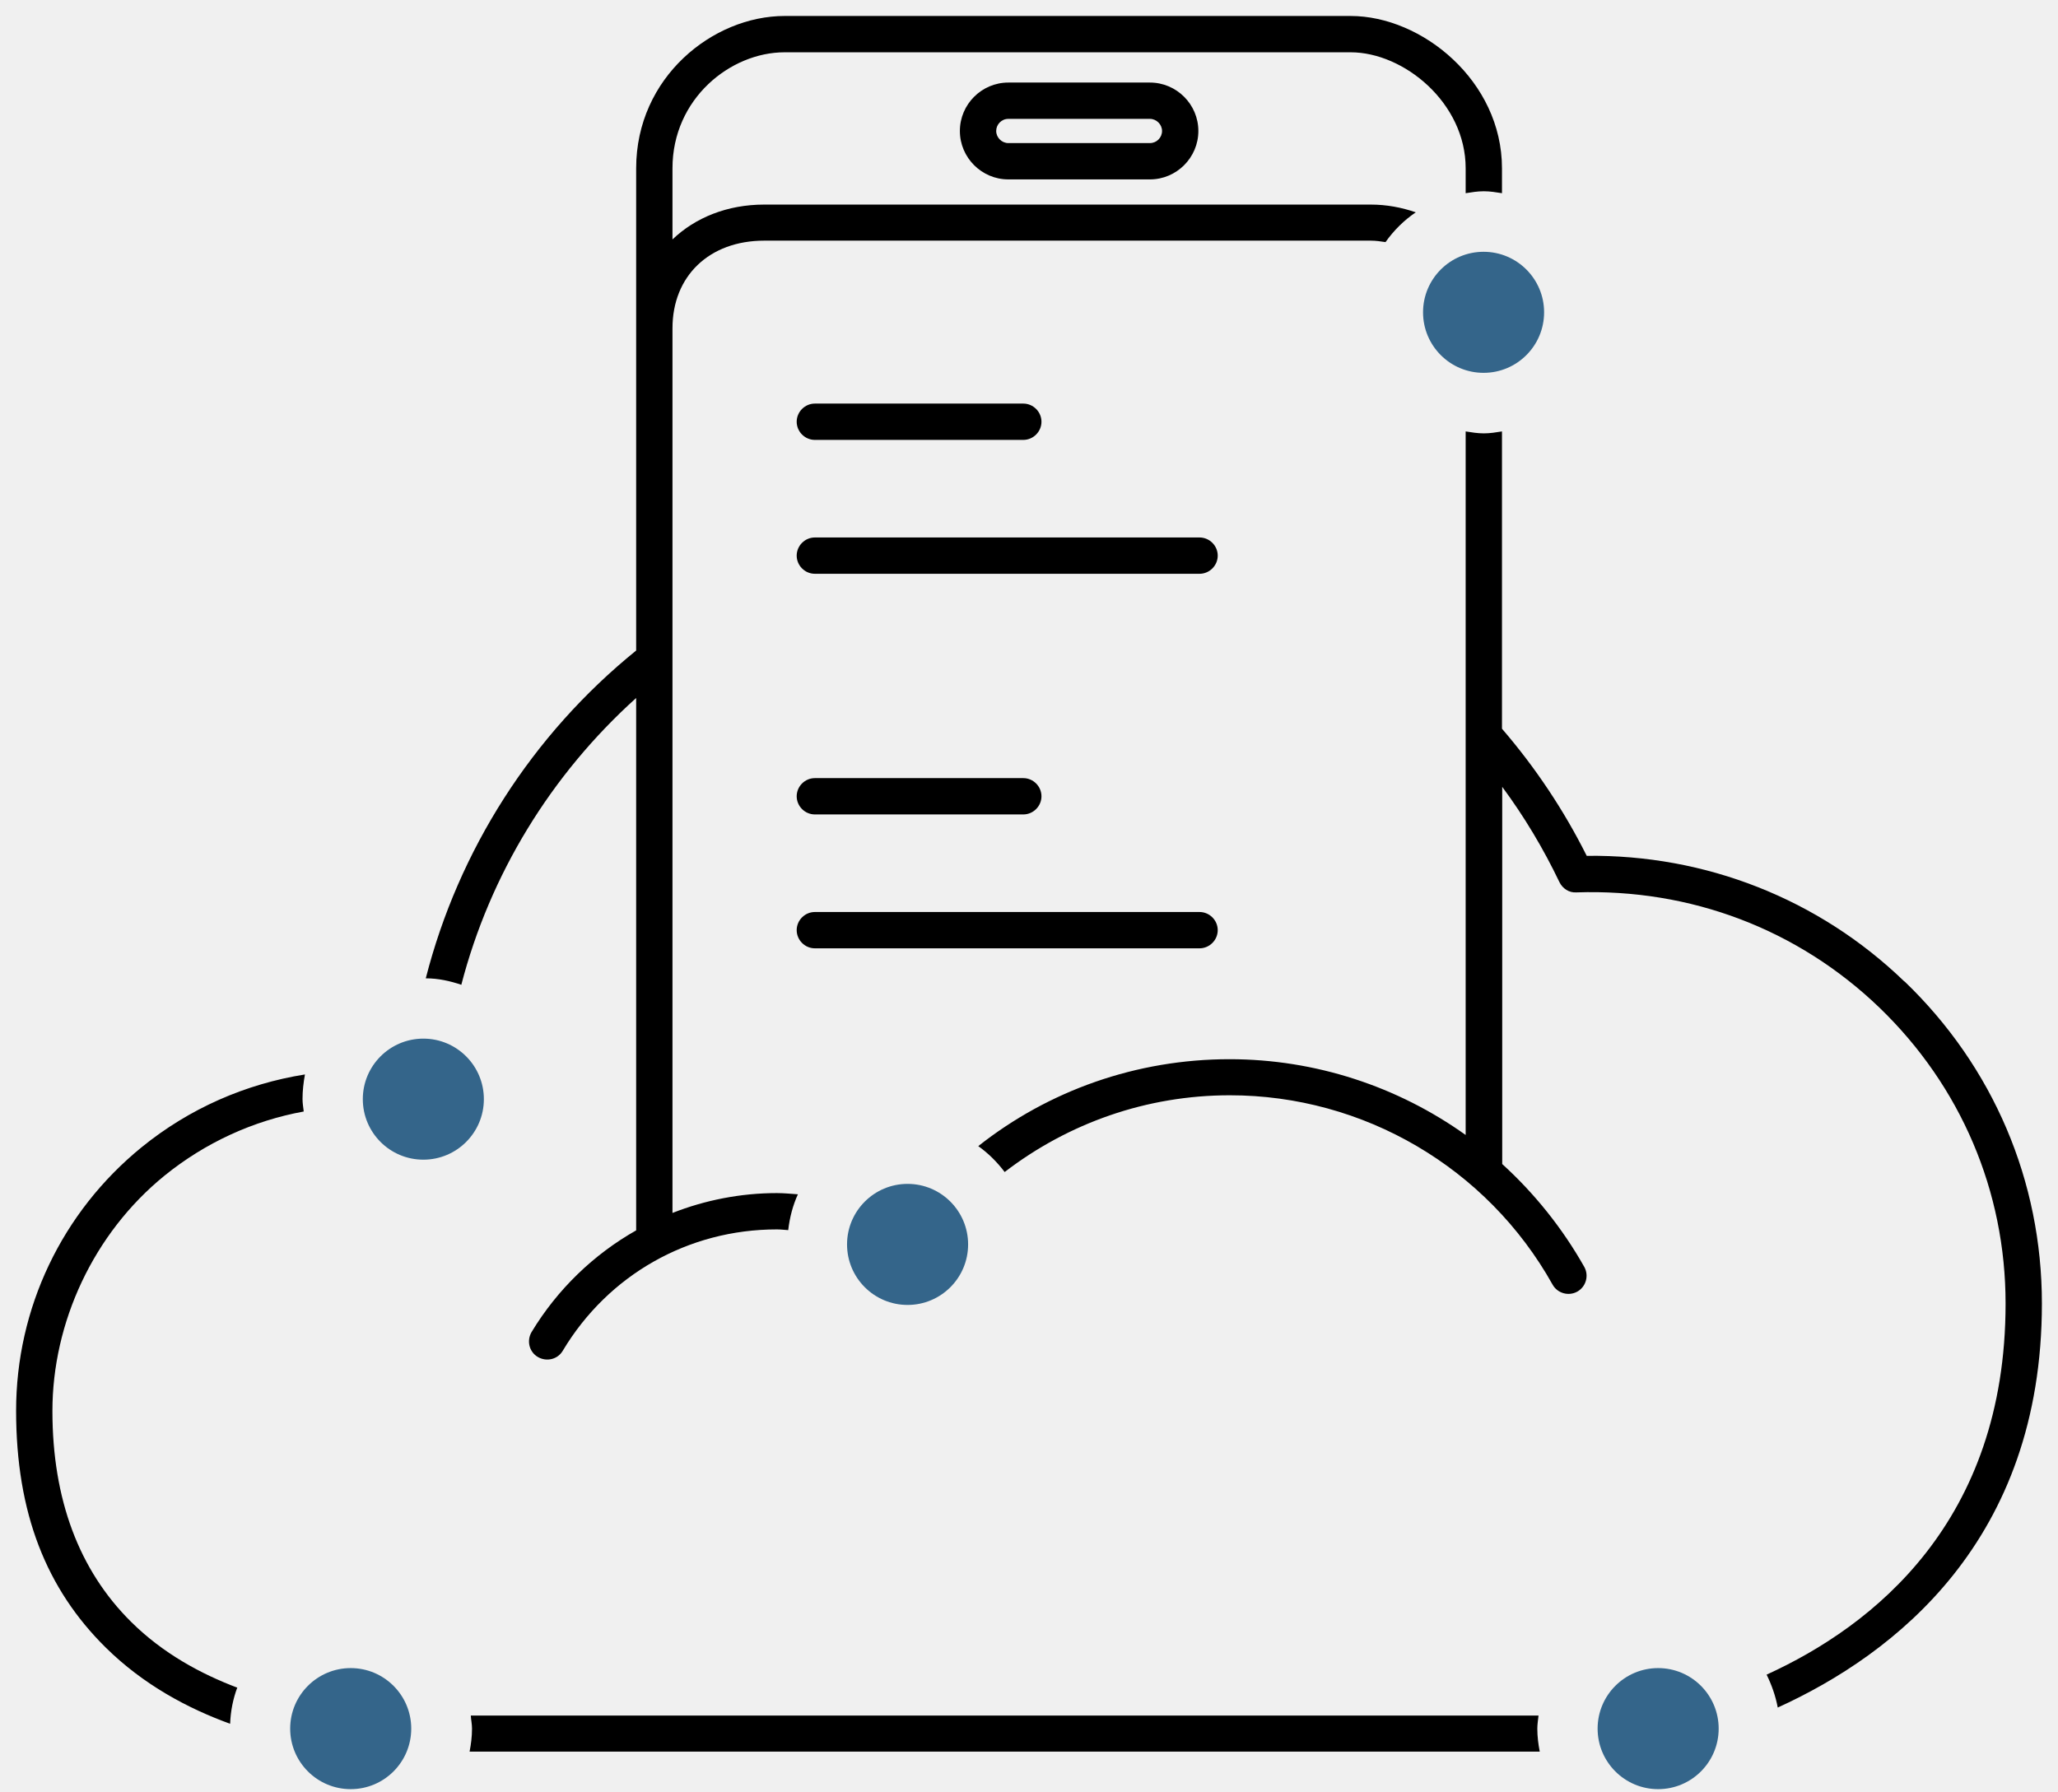
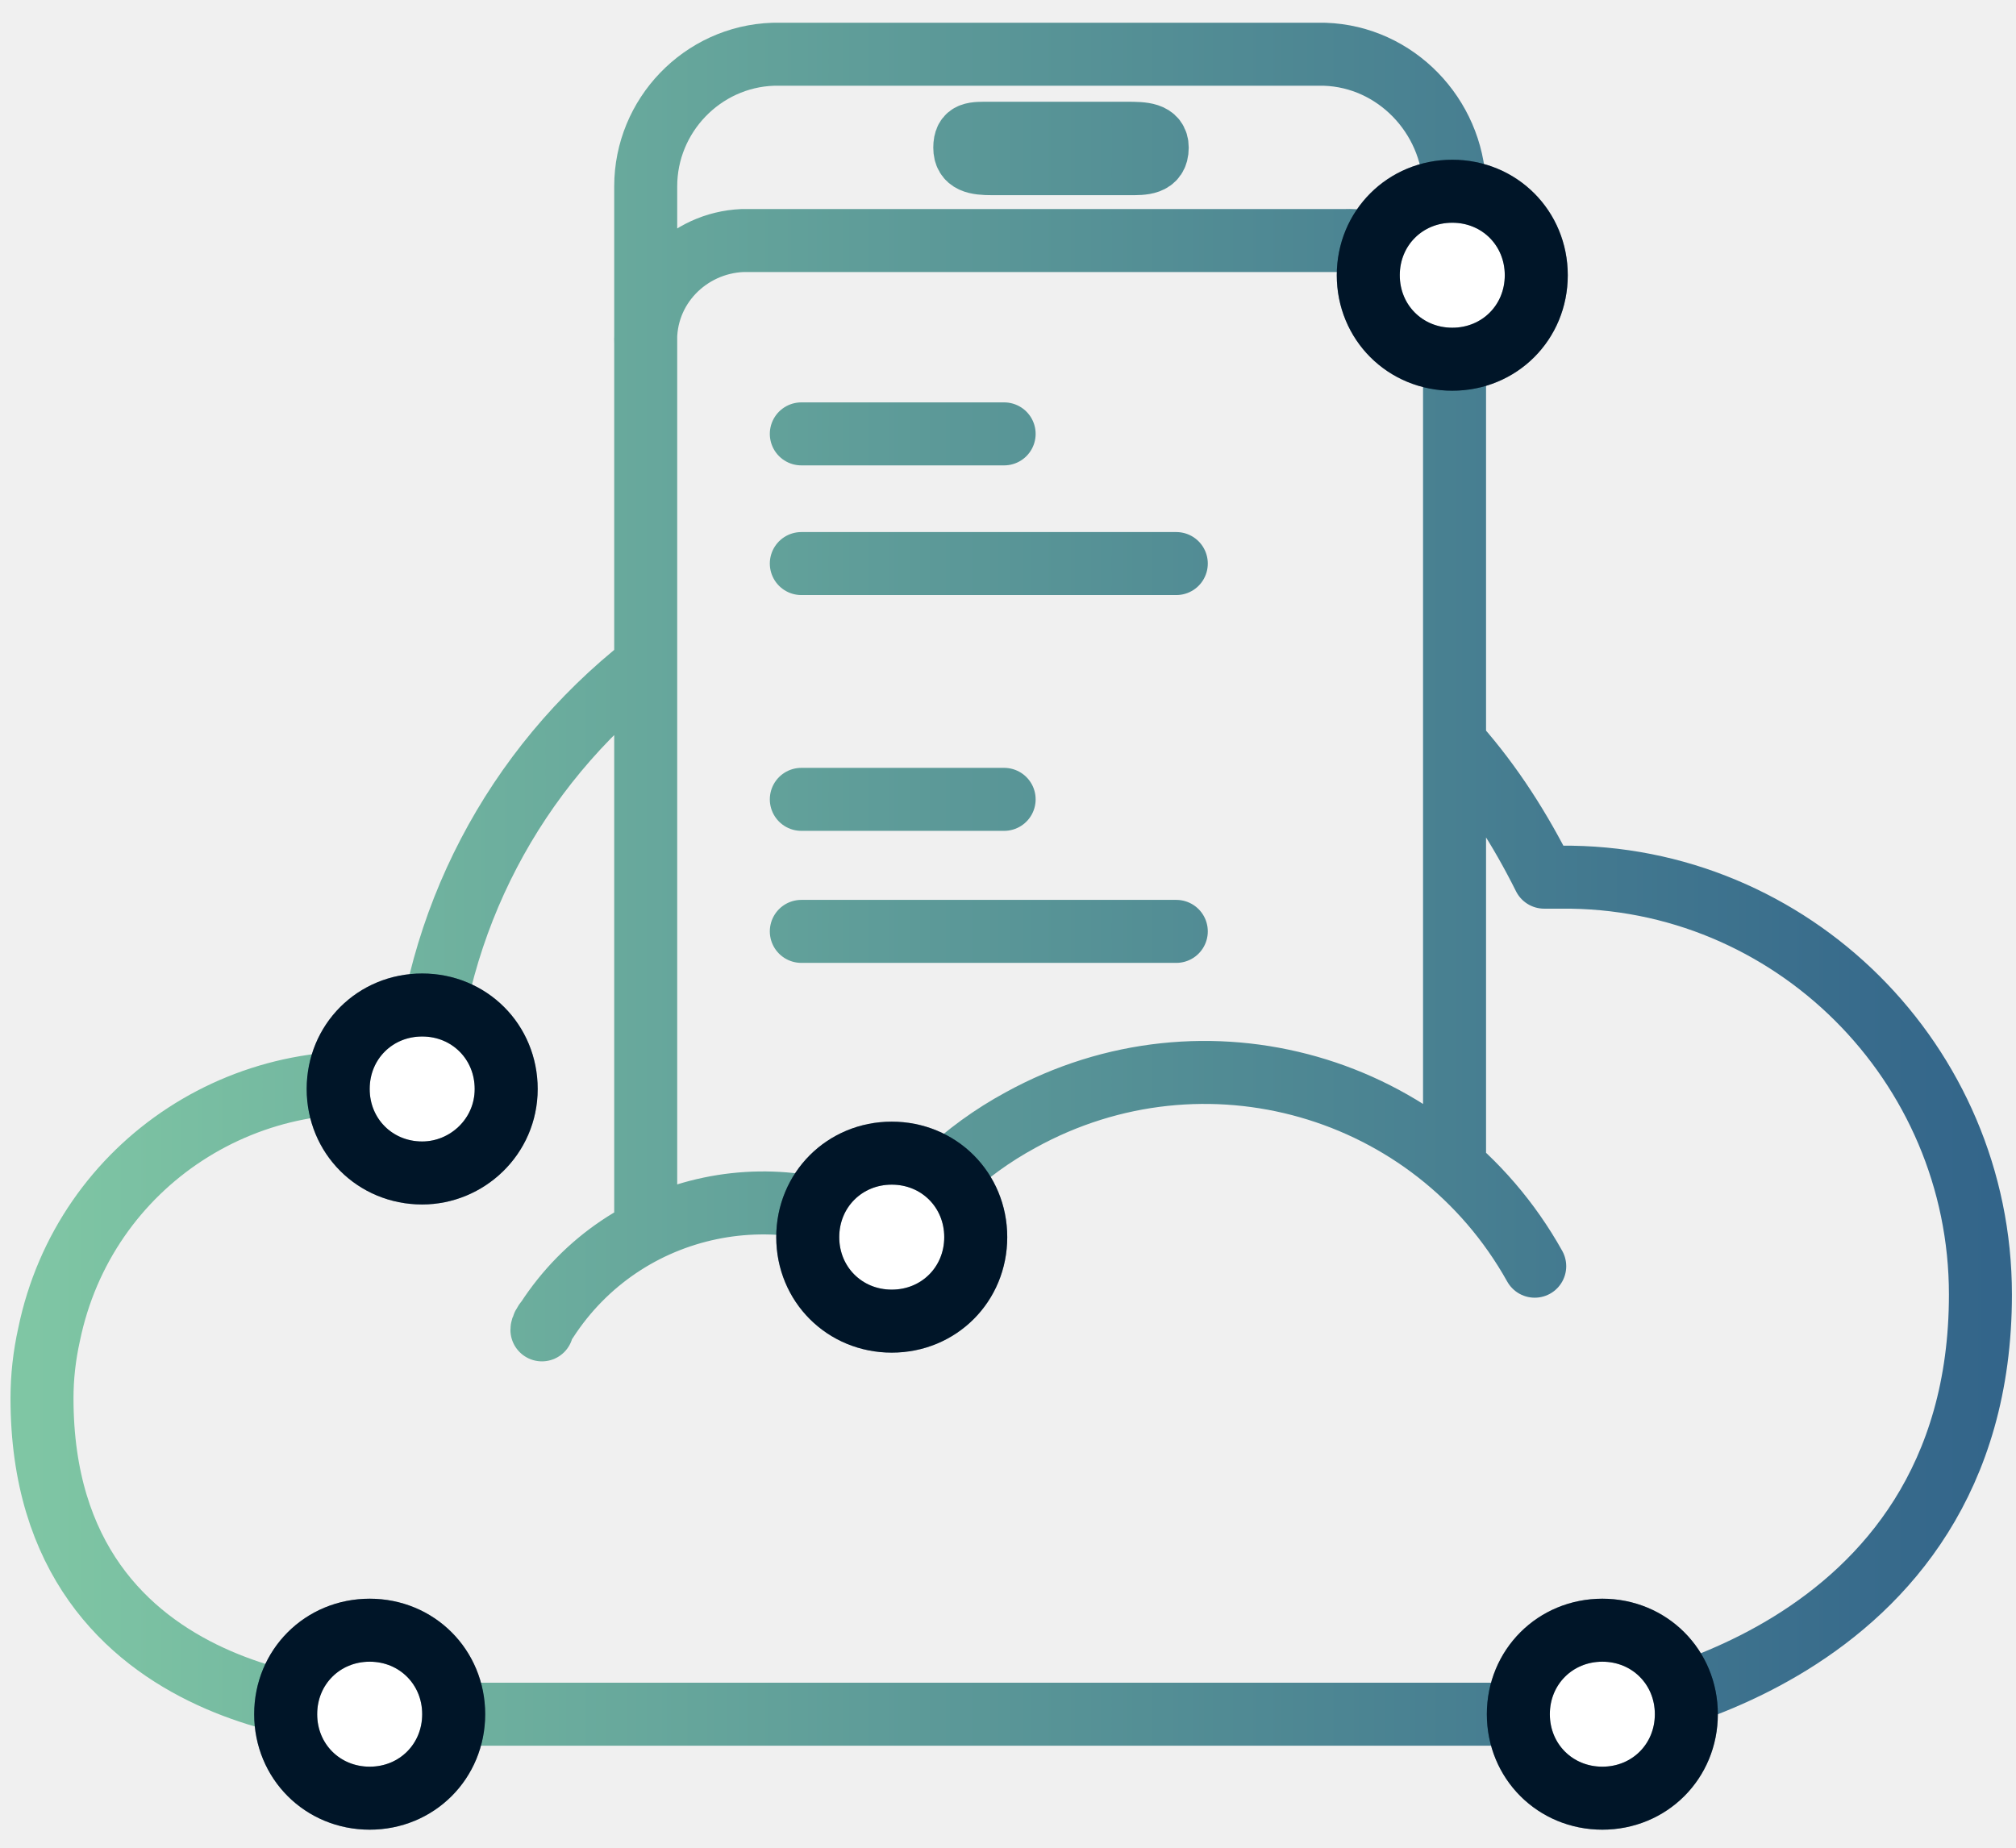
- <svg xmlns="http://www.w3.org/2000/svg" width="85" height="74" viewBox="0 0 85 74" fill="none">
-   <g id="app_maintenance">
-     <path id="shape" d="M63.545 70.86C63.525 71.04 63.495 71.22 63.495 71.4C63.495 71.73 63.535 72.04 63.595 72.35H19.395C19.455 72.04 19.495 71.73 19.495 71.4C19.495 71.21 19.455 71.04 19.445 70.86H63.555H63.545ZM47.495 3.41C48.595 3.41 49.495 4.31 49.495 5.41C49.495 6.51 48.595 7.41 47.495 7.41H41.645C40.545 7.41 39.645 6.51 39.645 5.41C39.645 4.31 40.545 3.41 41.645 3.41H47.495ZM47.495 4.91H41.645C41.365 4.91 41.145 5.14 41.145 5.41C41.145 5.68 41.375 5.91 41.645 5.91H47.495C47.775 5.91 47.995 5.68 47.995 5.41C47.995 5.14 47.765 4.91 47.495 4.91ZM19.055 40.67C20.235 36.13 22.745 32.01 26.275 28.83V50.82C24.525 51.81 23.025 53.25 21.955 55.02C21.745 55.38 21.855 55.84 22.215 56.05C22.575 56.26 23.035 56.15 23.245 55.79C25.125 52.65 28.435 50.78 32.085 50.78C32.245 50.78 32.395 50.8 32.555 50.81C32.615 50.29 32.745 49.79 32.955 49.33C32.665 49.31 32.375 49.28 32.085 49.28C30.595 49.28 29.125 49.57 27.775 50.1V13.56C27.775 11.4 29.295 9.94 31.565 9.94H56.615C56.825 9.94 57.025 9.97 57.225 10C57.565 9.52 57.985 9.1 58.475 8.77C57.895 8.57 57.275 8.45 56.615 8.45H31.565C30.035 8.45 28.715 8.99 27.775 9.89V6.95C27.775 4.08 30.165 2.16 32.405 2.16H55.785C57.985 2.16 60.535 4.25 60.535 6.95V7.98C60.785 7.94 61.025 7.9 61.285 7.9C61.545 7.9 61.785 7.94 62.035 7.98V6.95C62.035 3.35 58.735 0.66 55.785 0.66H32.405C29.445 0.66 26.275 3.19 26.275 6.95V26.87C21.965 30.36 18.935 35.13 17.585 40.41C18.105 40.41 18.595 40.52 19.065 40.68L19.055 40.67ZM9.805 69.71C8.295 69.14 6.725 68.29 5.415 66.99C3.265 64.86 2.165 61.93 2.165 58.28C2.165 54.63 3.855 50.95 6.795 48.56C8.485 47.19 10.465 46.29 12.545 45.91C12.525 45.74 12.495 45.57 12.495 45.39C12.495 45.05 12.535 44.71 12.595 44.38C10.145 44.77 7.825 45.78 5.845 47.39C2.555 50.07 0.665 54.04 0.665 58.27C0.665 62.5 1.915 65.63 4.365 68.05C5.925 69.59 7.765 70.57 9.505 71.2C9.525 70.67 9.625 70.17 9.805 69.69V69.71ZM78.655 40.54C75.115 37.12 70.425 35.29 65.535 35.35C64.595 33.47 63.415 31.7 62.035 30.1V17.82C61.785 17.86 61.545 17.9 61.285 17.9C61.025 17.9 60.785 17.86 60.535 17.82V46.88C57.735 44.88 54.335 43.75 50.785 43.75C46.945 43.75 43.315 45.04 40.405 47.34C40.825 47.64 41.185 48 41.495 48.41C44.125 46.39 47.355 45.24 50.795 45.24C56.315 45.24 61.425 48.23 64.125 53.06C64.325 53.42 64.785 53.55 65.145 53.35C65.505 53.15 65.635 52.69 65.435 52.33C64.525 50.72 63.375 49.29 62.045 48.08V32.5C62.955 33.73 63.745 35.05 64.405 36.43C64.535 36.7 64.805 36.88 65.105 36.86C69.825 36.7 74.255 38.38 77.625 41.62C80.985 44.86 82.835 49.2 82.835 53.84C82.835 62.85 77.375 67.16 72.965 69.17C73.175 69.6 73.335 70.05 73.425 70.53C78.255 68.33 84.335 63.63 84.335 53.84C84.335 48.78 82.325 44.06 78.665 40.54H78.655ZM33.655 18.17H42.265C42.675 18.17 43.015 17.83 43.015 17.42C43.015 17.01 42.675 16.67 42.265 16.67H33.655C33.245 16.67 32.905 17.01 32.905 17.42C32.905 17.83 33.245 18.17 33.655 18.17ZM33.655 33.64H42.265C42.675 33.64 43.015 33.3 43.015 32.89C43.015 32.48 42.675 32.14 42.265 32.14H33.655C33.245 32.14 32.905 32.48 32.905 32.89C32.905 33.3 33.245 33.64 33.655 33.64ZM50.295 38.42C50.295 38.01 49.955 37.67 49.545 37.67H33.655C33.245 37.67 32.905 38.01 32.905 38.42C32.905 38.83 33.245 39.17 33.655 39.17H49.545C49.955 39.17 50.295 38.83 50.295 38.42ZM49.545 22.2H33.655C33.245 22.2 32.905 22.54 32.905 22.95C32.905 23.36 33.245 23.7 33.655 23.7H49.545C49.955 23.7 50.295 23.36 50.295 22.95C50.295 22.54 49.955 22.2 49.545 22.2Z" fill="black" />
-     <path id="dot" d="M61.275 15.4C62.656 15.4 63.775 14.281 63.775 12.9C63.775 11.52 62.656 10.4 61.275 10.4C59.894 10.4 58.775 11.52 58.775 12.9C58.775 14.281 59.894 15.4 61.275 15.4Z" fill="#34658A" />
-     <path id="dot-2" d="M17.485 47.9C18.866 47.9 19.985 46.781 19.985 45.4C19.985 44.02 18.866 42.9 17.485 42.9C16.104 42.9 14.985 44.02 14.985 45.4C14.985 46.781 16.104 47.9 17.485 47.9Z" fill="#34658A" />
-     <path id="dot-3" d="M14.485 73.9C15.866 73.9 16.985 72.781 16.985 71.4C16.985 70.02 15.866 68.9 14.485 68.9C13.104 68.9 11.985 70.02 11.985 71.4C11.985 72.781 13.104 73.9 14.485 73.9Z" fill="#34658A" />
-     <path id="dot-4" d="M37.485 53.9C38.866 53.9 39.985 52.781 39.985 51.4C39.985 50.02 38.866 48.9 37.485 48.9C36.104 48.9 34.985 50.02 34.985 51.4C34.985 52.781 36.104 53.9 37.485 53.9Z" fill="#34658A" />
-     <path id="dot-5" d="M68.485 73.9C69.866 73.9 70.985 72.781 70.985 71.4C70.985 70.02 69.866 68.9 68.485 68.9C67.104 68.9 65.985 70.02 65.985 71.4C65.985 72.781 67.104 73.9 68.485 73.9Z" fill="#34658A" />
-   </g>
+ <svg xmlns="http://www.w3.org/2000/svg" width="48" height="44" viewBox="0 0 48 44" fill="none">
+   <path d="M15.374 15.835C12.229 18.305 10.32 21.955 10.096 25.941C5.997 25.099 2.011 27.682 1.168 31.781C1.056 32.286 1 32.791 1 33.297C1 40.933 9.029 40.82 9.029 40.82H38.114C38.114 40.82 47.153 39.641 47.153 30.826C47.153 25.324 42.661 20.832 37.159 20.888C37.047 20.888 36.878 20.888 36.766 20.888C36.205 19.765 35.531 18.698 34.689 17.744M15.374 29.254V4.437C15.374 2.752 16.721 1.349 18.406 1.292H31.544C33.229 1.349 34.576 2.752 34.632 4.437V27.626M15.374 8.199C15.318 6.851 16.384 5.784 17.676 5.728C17.732 5.728 17.844 5.728 17.9 5.728H31.994C33.397 5.672 34.576 6.739 34.632 8.142V8.199M23.571 3.173C23.183 3.173 22.971 3.154 22.971 3.516C22.971 3.853 23.234 3.898 23.628 3.898H25.256H26.884C27.221 3.898 27.553 3.909 27.553 3.516C27.553 3.179 27.221 3.173 26.828 3.173H25.2H23.571ZM23.571 3.173C23.571 3.117 23.571 3.117 23.571 3.173ZM36.541 30.152C34.127 25.829 28.681 24.257 24.301 26.671C22.954 27.401 21.831 28.468 21.045 29.759M21.55 29.647C18.686 27.794 14.868 28.58 13.016 31.444C12.959 31.5 12.903 31.612 12.903 31.668M19.079 10.332H23.908M19.079 13.42H28.007M19.079 19.035H23.908M19.079 22.179H28.007" stroke="url(#paint0_linear_172_2448)" stroke-width="1.5" stroke-linecap="round" stroke-linejoin="round" />
+   <path d="M36.578 6.554C36.578 5.432 35.701 4.554 34.578 4.554C33.456 4.554 32.578 5.432 32.578 6.554C32.578 7.677 33.456 8.554 34.578 8.554C35.701 8.554 36.578 7.677 36.578 6.554Z" fill="white" />
+   <path d="M36.578 6.554C36.578 5.432 35.701 4.554 34.578 4.554C33.456 4.554 32.578 5.432 32.578 6.554C32.578 7.677 33.456 8.554 34.578 8.554C35.701 8.554 36.578 7.677 36.578 6.554Z" stroke="#00213E" stroke-width="1.5" />
+   <path d="M36.578 6.554C36.578 5.432 35.701 4.554 34.578 4.554C33.456 4.554 32.578 5.432 32.578 6.554C32.578 7.677 33.456 8.554 34.578 8.554C35.701 8.554 36.578 7.677 36.578 6.554Z" stroke="black" stroke-opacity="0.2" stroke-width="1.5" />
+   <path d="M36.578 6.554C36.578 5.432 35.701 4.554 34.578 4.554C33.456 4.554 32.578 5.432 32.578 6.554C32.578 7.677 33.456 8.554 34.578 8.554C35.701 8.554 36.578 7.677 36.578 6.554Z" stroke="black" stroke-opacity="0.2" stroke-width="1.5" />
+   <path d="M12.052 25.932C12.052 24.809 11.174 23.932 10.052 23.932C8.929 23.932 8.052 24.809 8.052 25.932C8.052 27.054 8.929 27.932 10.052 27.932C11.116 27.932 12.052 27.07 12.052 25.932Z" fill="white" />
+   <path d="M12.052 25.932C12.052 24.809 11.174 23.932 10.052 23.932C8.929 23.932 8.052 24.809 8.052 25.932C8.052 27.054 8.929 27.932 10.052 27.932C11.116 27.932 12.052 27.07 12.052 25.932Z" stroke="#00213E" stroke-width="1.5" />
+   <path d="M12.052 25.932C12.052 24.809 11.174 23.932 10.052 23.932C8.929 23.932 8.052 24.809 8.052 25.932C8.052 27.054 8.929 27.932 10.052 27.932C11.116 27.932 12.052 27.07 12.052 25.932Z" stroke="black" stroke-opacity="0.2" stroke-width="1.5" />
+   <path d="M12.052 25.932C12.052 24.809 11.174 23.932 10.052 23.932C8.929 23.932 8.052 24.809 8.052 25.932C8.052 27.054 8.929 27.932 10.052 27.932C11.116 27.932 12.052 27.07 12.052 25.932Z" stroke="black" stroke-opacity="0.2" stroke-width="1.5" />
+   <path d="M23.232 29.46C23.232 28.338 22.355 27.46 21.232 27.46C20.11 27.46 19.232 28.338 19.232 29.46C19.232 30.583 20.11 31.46 21.232 31.46C22.355 31.46 23.232 30.583 23.232 29.46Z" fill="white" />
+   <path d="M23.232 29.46C23.232 28.338 22.355 27.46 21.232 27.46C20.11 27.46 19.232 28.338 19.232 29.46C19.232 30.583 20.11 31.46 21.232 31.46C22.355 31.46 23.232 30.583 23.232 29.46Z" stroke="#00213E" stroke-width="1.5" />
+   <path d="M23.232 29.46C23.232 28.338 22.355 27.46 21.232 27.46C20.11 27.46 19.232 28.338 19.232 29.46C19.232 30.583 20.11 31.46 21.232 31.46C22.355 31.46 23.232 30.583 23.232 29.46Z" stroke="black" stroke-opacity="0.2" stroke-width="1.5" />
+   <path d="M23.232 29.46C23.232 28.338 22.355 27.46 21.232 27.46C20.11 27.46 19.232 28.338 19.232 29.46C19.232 30.583 20.11 31.46 21.232 31.46C22.355 31.46 23.232 30.583 23.232 29.46Z" stroke="black" stroke-opacity="0.2" stroke-width="1.5" />
+   <path d="M10.802 40.82C10.802 39.698 9.924 38.82 8.802 38.82C7.679 38.82 6.802 39.698 6.802 40.82C6.802 41.943 7.679 42.82 8.802 42.82C9.924 42.82 10.802 41.943 10.802 40.82Z" fill="white" />
+   <path d="M10.802 40.82C10.802 39.698 9.924 38.82 8.802 38.82C7.679 38.82 6.802 39.698 6.802 40.82C6.802 41.943 7.679 42.82 8.802 42.82C9.924 42.82 10.802 41.943 10.802 40.82Z" stroke="#00213E" stroke-width="1.5" />
+   <path d="M10.802 40.82C10.802 39.698 9.924 38.82 8.802 38.82C7.679 38.82 6.802 39.698 6.802 40.82C6.802 41.943 7.679 42.82 8.802 42.82C9.924 42.82 10.802 41.943 10.802 40.82Z" stroke="black" stroke-opacity="0.2" stroke-width="1.5" />
+   <path d="M10.802 40.82C10.802 39.698 9.924 38.82 8.802 38.82C7.679 38.82 6.802 39.698 6.802 40.82C6.802 41.943 7.679 42.82 8.802 42.82C9.924 42.82 10.802 41.943 10.802 40.82Z" stroke="black" stroke-opacity="0.2" stroke-width="1.5" />
+   <path d="M40.151 40.82C40.151 39.698 39.274 38.82 38.151 38.82C37.029 38.82 36.151 39.698 36.151 40.82C36.151 41.943 37.029 42.82 38.151 42.82C39.274 42.82 40.151 41.943 40.151 40.82Z" fill="white" />
+   <path d="M40.151 40.82C40.151 39.698 39.274 38.82 38.151 38.82C37.029 38.82 36.151 39.698 36.151 40.82C36.151 41.943 37.029 42.82 38.151 42.82C39.274 42.82 40.151 41.943 40.151 40.82Z" stroke="#00213E" stroke-width="1.5" />
+   <path d="M40.151 40.82C40.151 39.698 39.274 38.82 38.151 38.82C37.029 38.82 36.151 39.698 36.151 40.82C36.151 41.943 37.029 42.82 38.151 42.82C39.274 42.82 40.151 41.943 40.151 40.82Z" stroke="black" stroke-opacity="0.2" stroke-width="1.5" />
+   <path d="M40.151 40.82C40.151 39.698 39.274 38.82 38.151 38.82C37.029 38.82 36.151 39.698 36.151 40.82C36.151 41.943 37.029 42.82 38.151 42.82C39.274 42.82 40.151 41.943 40.151 40.82Z" stroke="black" stroke-opacity="0.2" stroke-width="1.5" />
+   <defs>
+     <linearGradient id="paint0_linear_172_2448" x1="0.719" y1="21.07" x2="47.4" y2="21.07" gradientUnits="userSpaceOnUse">
+       <stop stop-color="#7FC6A4" />
+       <stop offset="1" stop-color="#33658A" />
+     </linearGradient>
+   </defs>
</svg>
